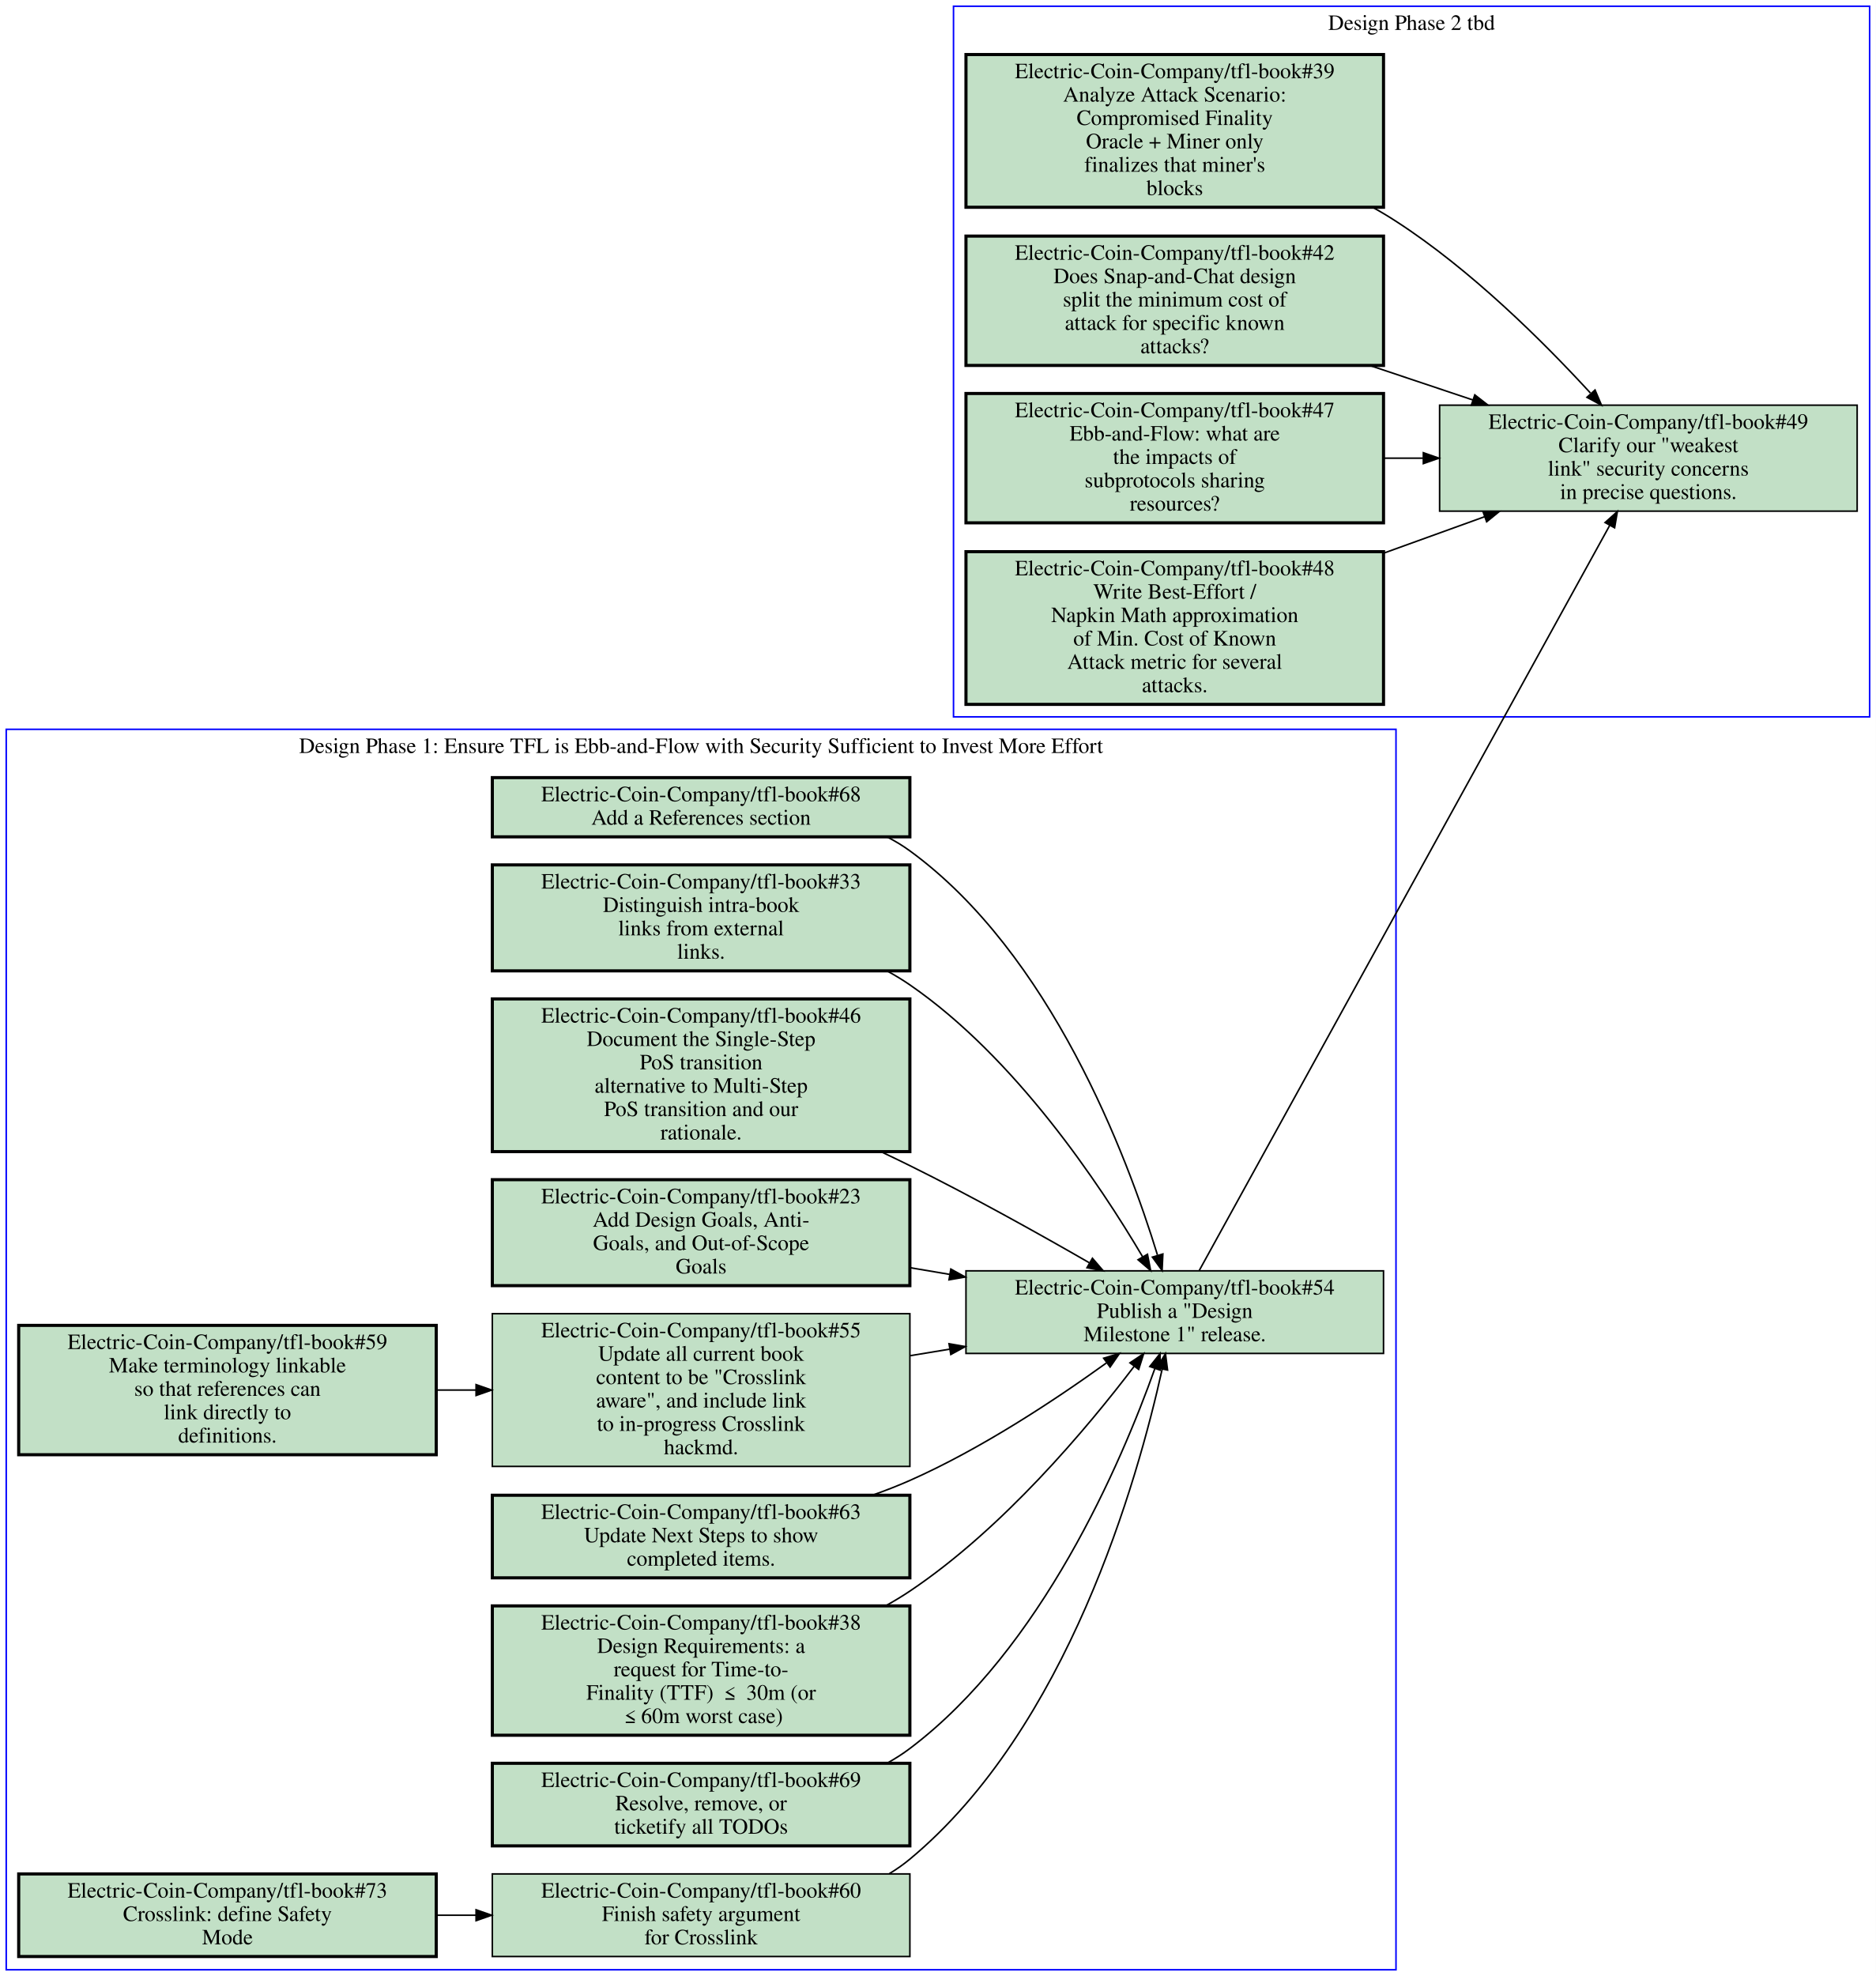
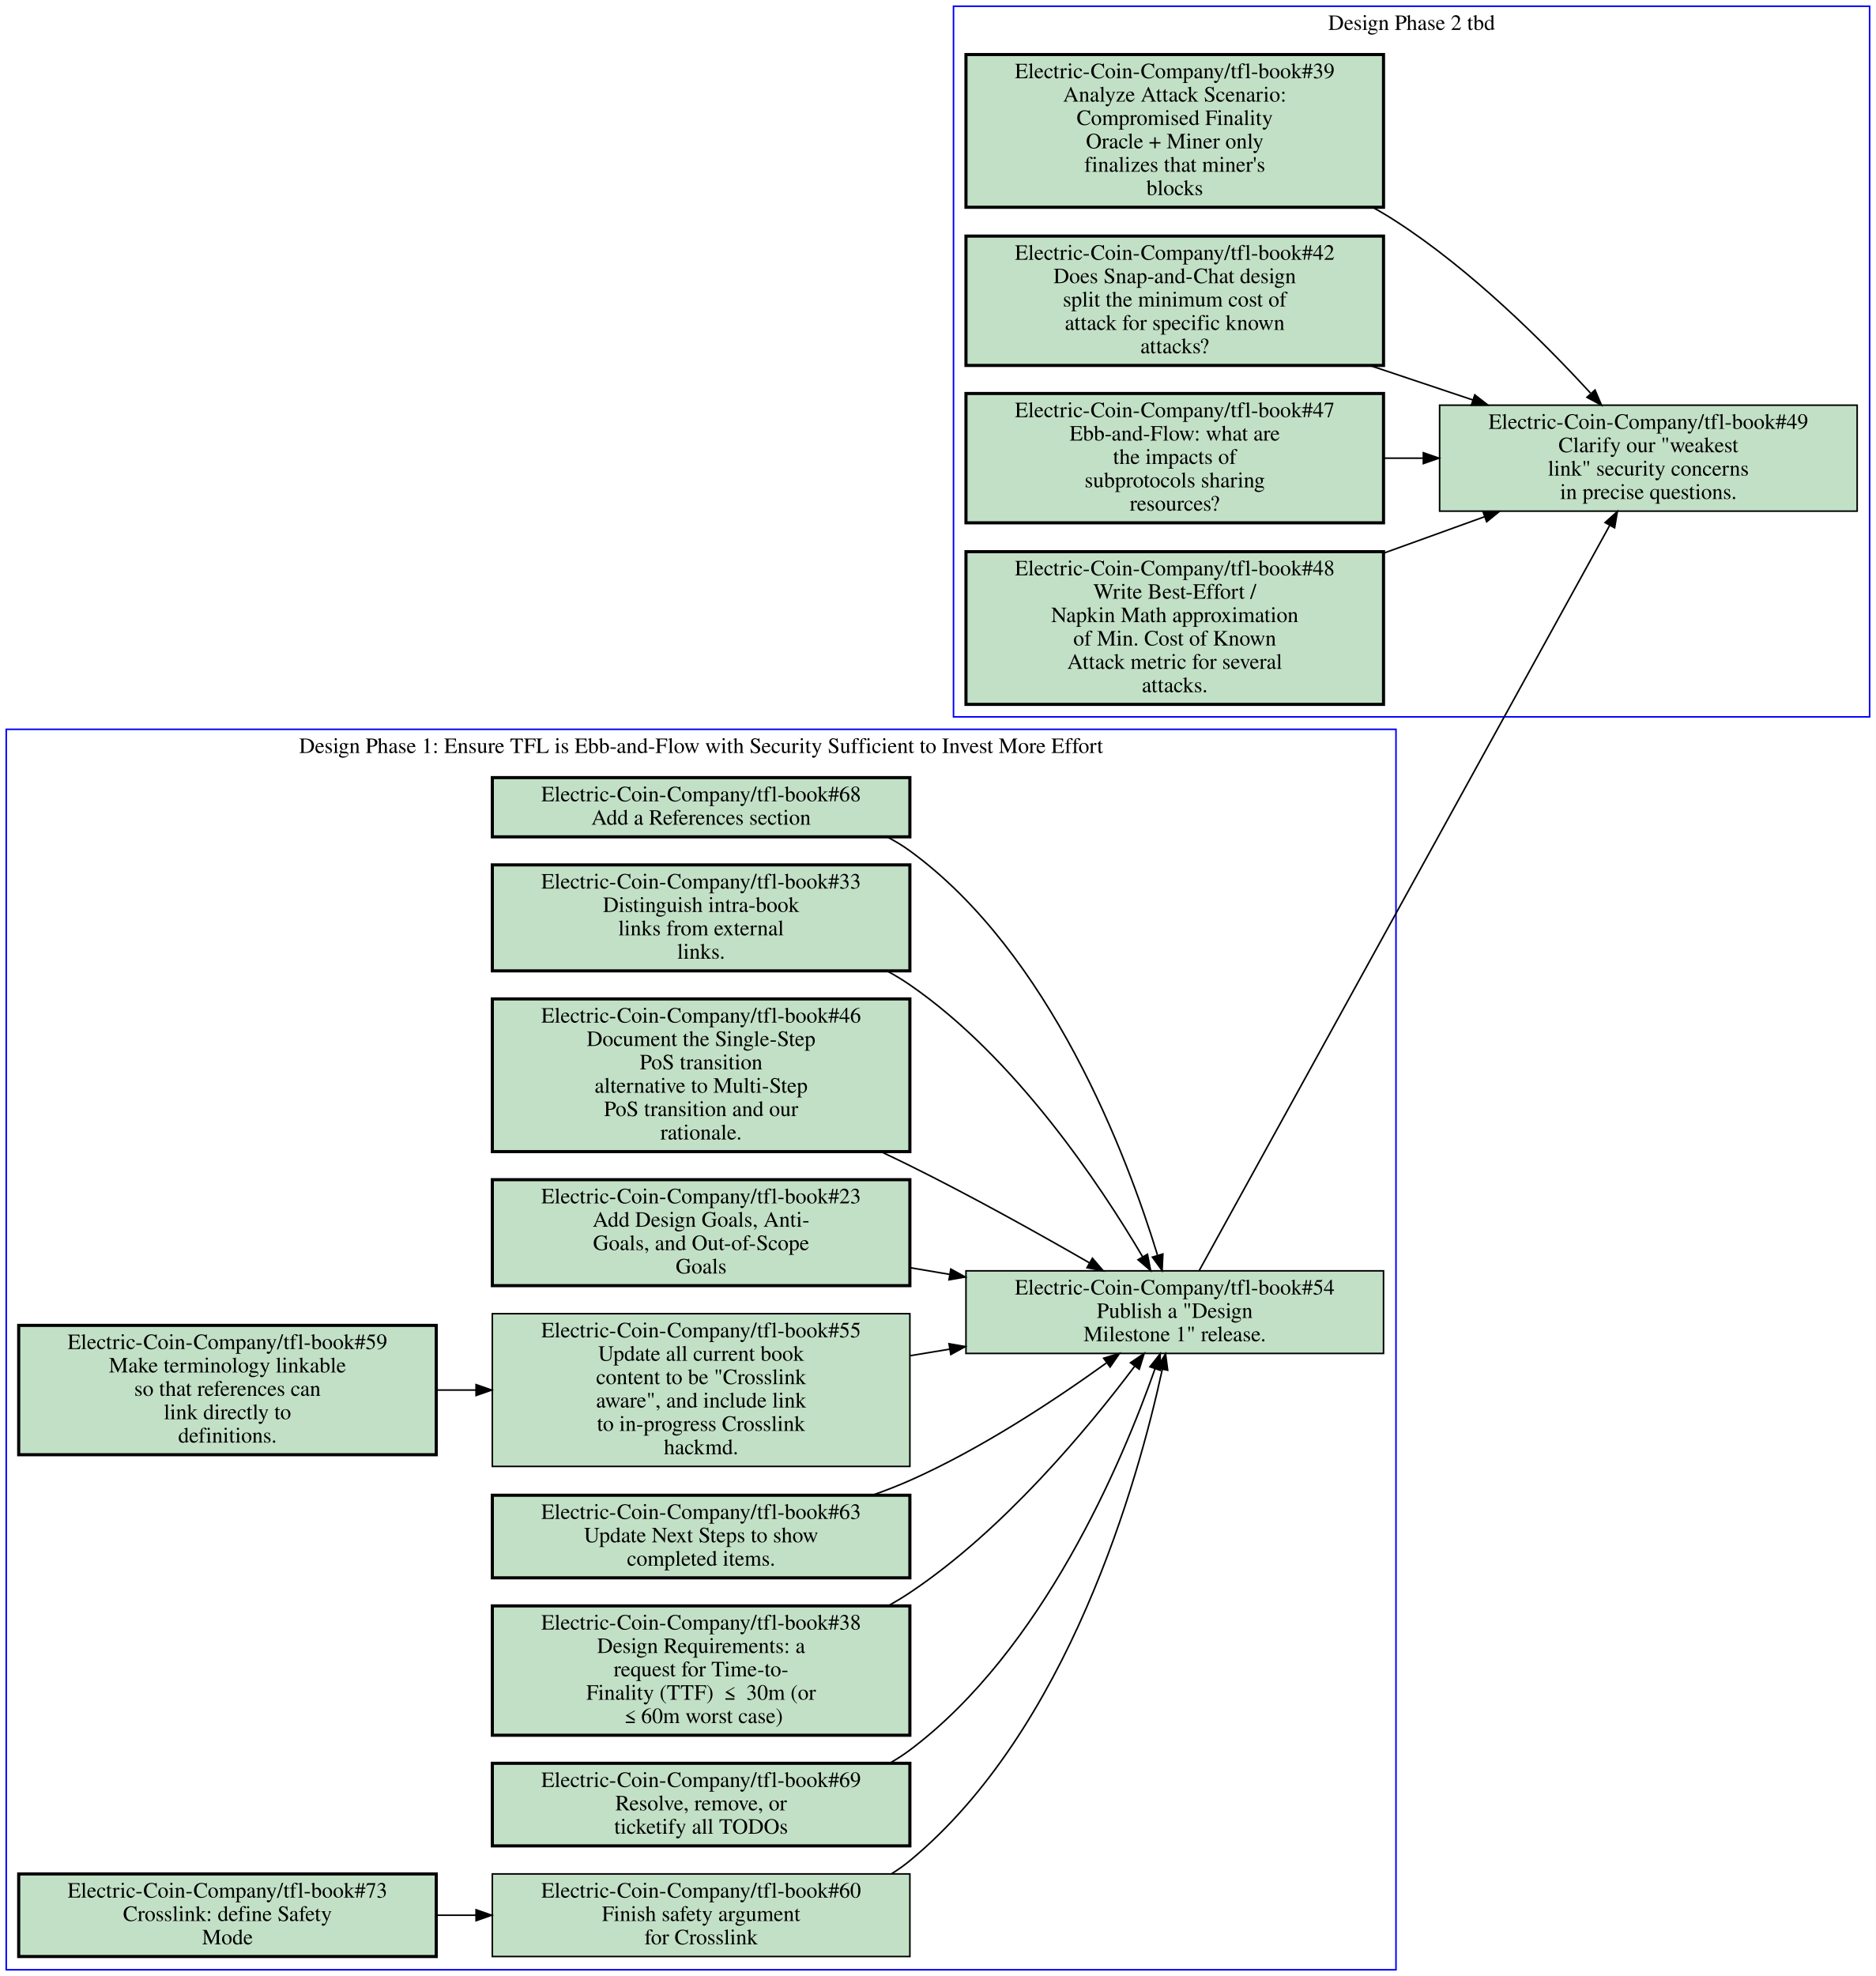
<svg xmlns="http://www.w3.org/2000/svg" xmlns:xlink="http://www.w3.org/1999/xlink" width="1204pt" height="1268pt" viewBox="0.00 0.00 1204.00 1268.00">
  <g id="graph0" class="graph" transform="scale(1 1) rotate(0) translate(4 1264)">
    <polygon fill="white" stroke="transparent" points="-4,4 -4,-1264 1200,-1264 1200,4 -4,4" />
    <g id="clust1" class="cluster">
+       <polygon fill="none" stroke="blue" points="608,-804 608,-1260 1196,-1260 1196,-804 608,-804" />
+       <text text-anchor="middle" x="902" y="-1244.8" font-family="Times,serif" font-size="14.00">Design Phase 2 tbd</text>
+     </g>
+     <g id="clust2" class="cluster">
      <polygon fill="none" stroke="blue" points="0,0 0,-796 892,-796 892,0 0,0" />
      <text text-anchor="middle" x="446" y="-780.8" font-family="Times,serif" font-size="14.00">Design Phase 1: Ensure TFL is Ebb-and-Flow with Security Sufficient to Invest More Effort</text>
    </g>
-     <g id="clust2" class="cluster">
-       <polygon fill="none" stroke="blue" points="608,-804 608,-1260 1196,-1260 1196,-804 608,-804" />
-       <text text-anchor="middle" x="902" y="-1244.8" font-family="Times,serif" font-size="14.00">Design Phase 2 tbd</text>
-     </g>
    <g id="node1" class="node open">
      <g id="a_node1">
-         <a xlink:href="https://github.com/Electric-Coin-Company/tfl-book/issues/68" xlink:title="Electric-Coin-Company/tfl-book#68&#10;Add a References section" target="_blank">
-           <polygon fill="#c2e0c6" stroke="black" stroke-width="2" points="580,-765 312,-765 312,-727 580,-727 580,-765" />
-           <text text-anchor="middle" x="446" y="-749.8" font-family="Times,serif" font-size="14.00">Electric-Coin-Company/tfl-book#68</text>
-           <text text-anchor="middle" x="446" y="-734.8" font-family="Times,serif" font-size="14.00">Add a References section</text>
+         <a xlink:href="https://github.com/Electric-Coin-Company/tfl-book/issues/39" xlink:title="Electric-Coin-Company/tfl-book#39&#10;Analyze Attack Scenario:&#10;Compromised Finality&#10;Oracle + Miner only&#10;finalizes that miner's&#10;blocks" target="_blank">
+           <polygon fill="#c2e0c6" stroke="black" stroke-width="2" points="884,-1229 616,-1229 616,-1131 884,-1131 884,-1229" />
+           <text text-anchor="middle" x="750" y="-1213.8" font-family="Times,serif" font-size="14.00">Electric-Coin-Company/tfl-book#39</text>
+           <text text-anchor="middle" x="750" y="-1198.8" font-family="Times,serif" font-size="14.00">Analyze Attack Scenario:</text>
+           <text text-anchor="middle" x="750" y="-1183.8" font-family="Times,serif" font-size="14.00">Compromised Finality</text>
+           <text text-anchor="middle" x="750" y="-1168.8" font-family="Times,serif" font-size="14.00">Oracle + Miner only</text>
+           <text text-anchor="middle" x="750" y="-1153.8" font-family="Times,serif" font-size="14.00">finalizes that miner's</text>
+           <text text-anchor="middle" x="750" y="-1138.8" font-family="Times,serif" font-size="14.00">blocks</text>
        </a>
      </g>
    </g>
    <g id="node2" class="node open">
      <g id="a_node2">
-         <a xlink:href="https://github.com/Electric-Coin-Company/tfl-book/issues/54" xlink:title="Electric-Coin-Company/tfl-book#54&#10;Publish a &quot;Design&#10;Milestone 1&quot; release." target="_blank">
-           <polygon fill="#c2e0c6" stroke="black" points="884,-448.5 616,-448.5 616,-395.5 884,-395.5 884,-448.5" />
-           <text text-anchor="middle" x="750" y="-433.3" font-family="Times,serif" font-size="14.00">Electric-Coin-Company/tfl-book#54</text>
-           <text text-anchor="middle" x="750" y="-418.3" font-family="Times,serif" font-size="14.00">Publish a "Design</text>
-           <text text-anchor="middle" x="750" y="-403.3" font-family="Times,serif" font-size="14.00">Milestone 1" release.</text>
-         </a>
-       </g>
-     </g>
-     <g id="edge1" class="edge">
-       <path fill="none" stroke="black" d="M565.44,-726.91C570.54,-724.29 575.42,-721.34 580,-718 670.38,-652.14 719.42,-522.21 738.9,-458.7" />
-       <polygon fill="black" stroke="black" points="742.37,-459.31 741.88,-448.73 735.66,-457.31 742.37,-459.31" />
-     </g>
-     <g id="node14" class="node open">
-       <g id="a_node14">
        <a xlink:href="https://github.com/Electric-Coin-Company/tfl-book/issues/49" xlink:title="Electric-Coin-Company/tfl-book#49&#10;Clarify our &quot;weakest&#10;link&quot; security concerns&#10;in precise questions." target="_blank">
          <polygon fill="#c2e0c6" stroke="black" points="1188,-1004 920,-1004 920,-936 1188,-936 1188,-1004" />
          <text text-anchor="middle" x="1054" y="-988.8" font-family="Times,serif" font-size="14.00">Electric-Coin-Company/tfl-book#49</text>
          <text text-anchor="middle" x="1054" y="-973.8" font-family="Times,serif" font-size="14.00">Clarify our "weakest</text>
          <text text-anchor="middle" x="1054" y="-958.8" font-family="Times,serif" font-size="14.00">link" security concerns</text>
          <text text-anchor="middle" x="1054" y="-943.8" font-family="Times,serif" font-size="14.00">in precise questions.</text>
        </a>
      </g>
    </g>
+     <g id="edge1" class="edge">
+       <path fill="none" stroke="black" d="M877.15,-1130.9C882.25,-1128.1 887.22,-1125.1 892,-1122 939.83,-1091.1 986.21,-1045.1 1016.8,-1011.8" />
+       <polygon fill="black" stroke="black" points="1019.76,-1013.75 1023.9,-1004 1014.58,-1009.04 1019.76,-1013.75" />
+     </g>
+     <g id="node3" class="node open">
+       <g id="a_node3">
+         <a xlink:href="https://github.com/Electric-Coin-Company/tfl-book/issues/42" xlink:title="Electric-Coin-Company/tfl-book#42&#10;Does Snap-and-Chat design&#10;split the minimum cost of&#10;attack for specific known&#10;attacks?" target="_blank">
+           <polygon fill="#c2e0c6" stroke="black" stroke-width="2" points="884,-1112.5 616,-1112.5 616,-1029.5 884,-1029.5 884,-1112.5" />
+           <text text-anchor="middle" x="750" y="-1097.3" font-family="Times,serif" font-size="14.00">Electric-Coin-Company/tfl-book#42</text>
+           <text text-anchor="middle" x="750" y="-1082.3" font-family="Times,serif" font-size="14.00">Does Snap-and-Chat design</text>
+           <text text-anchor="middle" x="750" y="-1067.3" font-family="Times,serif" font-size="14.00">split the minimum cost of</text>
+           <text text-anchor="middle" x="750" y="-1052.3" font-family="Times,serif" font-size="14.00">attack for specific known</text>
+           <text text-anchor="middle" x="750" y="-1037.3" font-family="Times,serif" font-size="14.00">attacks?</text>
+         </a>
+       </g>
+     </g>
+     <g id="edge2" class="edge">
+       <path fill="none" stroke="black" d="M875.14,-1029.5C897.11,-1022.1 919.86,-1014.5 941.45,-1007.3" />
+       <polygon fill="black" stroke="black" points="942.59,-1010.61 950.95,-1004.1 940.36,-1003.98 942.59,-1010.61" />
+     </g>
+     <g id="node4" class="node open">
+       <g id="a_node4">
+         <a xlink:href="https://github.com/Electric-Coin-Company/tfl-book/issues/47" xlink:title="Electric-Coin-Company/tfl-book#47&#10;Ebb-and-Flow: what are&#10;the impacts of&#10;subprotocols sharing&#10;resources?" target="_blank">
+           <polygon fill="#c2e0c6" stroke="black" stroke-width="2" points="884,-1011.5 616,-1011.5 616,-928.5 884,-928.5 884,-1011.5" />
+           <text text-anchor="middle" x="750" y="-996.3" font-family="Times,serif" font-size="14.00">Electric-Coin-Company/tfl-book#47</text>
+           <text text-anchor="middle" x="750" y="-981.3" font-family="Times,serif" font-size="14.00">Ebb-and-Flow: what are</text>
+           <text text-anchor="middle" x="750" y="-966.3" font-family="Times,serif" font-size="14.00">the impacts of</text>
+           <text text-anchor="middle" x="750" y="-951.3" font-family="Times,serif" font-size="14.00">subprotocols sharing</text>
+           <text text-anchor="middle" x="750" y="-936.3" font-family="Times,serif" font-size="14.00">resources?</text>
+         </a>
+       </g>
+     </g>
+     <g id="edge3" class="edge">
+       <path fill="none" stroke="black" d="M884.34,-970C892.65,-970 901.04,-970 909.39,-970" />
+       <polygon fill="black" stroke="black" points="909.56,-973.5 919.56,-970 909.56,-966.5 909.56,-973.5" />
+     </g>
+     <g id="node5" class="node open">
+       <g id="a_node5">
+         <a xlink:href="https://github.com/Electric-Coin-Company/tfl-book/issues/48" xlink:title="Electric-Coin-Company/tfl-book#48&#10;Write Best-Effort /&#10;Napkin Math approximation&#10;of Min. Cost of Known&#10;Attack metric for several&#10;attacks." target="_blank">
+           <polygon fill="#c2e0c6" stroke="black" stroke-width="2" points="884,-910 616,-910 616,-812 884,-812 884,-910" />
+           <text text-anchor="middle" x="750" y="-894.8" font-family="Times,serif" font-size="14.00">Electric-Coin-Company/tfl-book#48</text>
+           <text text-anchor="middle" x="750" y="-879.8" font-family="Times,serif" font-size="14.00">Write Best-Effort /</text>
+           <text text-anchor="middle" x="750" y="-864.8" font-family="Times,serif" font-size="14.00">Napkin Math approximation</text>
+           <text text-anchor="middle" x="750" y="-849.8" font-family="Times,serif" font-size="14.00">of Min. Cost of Known</text>
+           <text text-anchor="middle" x="750" y="-834.8" font-family="Times,serif" font-size="14.00">Attack metric for several</text>
+           <text text-anchor="middle" x="750" y="-819.8" font-family="Times,serif" font-size="14.00">attacks.</text>
+         </a>
+       </g>
+     </g>
+     <g id="edge4" class="edge">
+       <path fill="none" stroke="black" d="M884.34,-909.13C905.99,-916.94 928.13,-924.93 948.95,-932.45" />
+       <polygon fill="black" stroke="black" points="947.83,-935.77 958.42,-935.86 950.2,-929.18 947.83,-935.77" />
+     </g>
+     <g id="node6" class="node open">
+       <g id="a_node6">
+         <a xlink:href="https://github.com/Electric-Coin-Company/tfl-book/issues/68" xlink:title="Electric-Coin-Company/tfl-book#68&#10;Add a References section" target="_blank">
+           <polygon fill="#c2e0c6" stroke="black" stroke-width="2" points="580,-765 312,-765 312,-727 580,-727 580,-765" />
+           <text text-anchor="middle" x="446" y="-749.8" font-family="Times,serif" font-size="14.00">Electric-Coin-Company/tfl-book#68</text>
+           <text text-anchor="middle" x="446" y="-734.8" font-family="Times,serif" font-size="14.00">Add a References section</text>
+         </a>
+       </g>
+     </g>
+     <g id="node7" class="node open">
+       <g id="a_node7">
+         <a xlink:href="https://github.com/Electric-Coin-Company/tfl-book/issues/54" xlink:title="Electric-Coin-Company/tfl-book#54&#10;Publish a &quot;Design&#10;Milestone 1&quot; release." target="_blank">
+           <polygon fill="#c2e0c6" stroke="black" points="884,-448.5 616,-448.5 616,-395.5 884,-395.5 884,-448.5" />
+           <text text-anchor="middle" x="750" y="-433.3" font-family="Times,serif" font-size="14.00">Electric-Coin-Company/tfl-book#54</text>
+           <text text-anchor="middle" x="750" y="-418.3" font-family="Times,serif" font-size="14.00">Publish a "Design</text>
+           <text text-anchor="middle" x="750" y="-403.3" font-family="Times,serif" font-size="14.00">Milestone 1" release.</text>
+         </a>
+       </g>
+     </g>
+     <g id="edge5" class="edge">
+       <path fill="none" stroke="black" d="M565.44,-726.91C570.54,-724.29 575.42,-721.34 580,-718 670.38,-652.14 719.42,-522.21 738.9,-458.7" />
+       <polygon fill="black" stroke="black" points="742.37,-459.31 741.88,-448.73 735.66,-457.31 742.37,-459.31" />
+     </g>
    <g id="edge16" class="edge">
      <path fill="none" stroke="black" d="M765.77,-448.8C814.33,-536.92 969.34,-818.19 1029.1,-926.71" />
      <polygon fill="black" stroke="black" points="1026.2,-928.69 1034.1,-935.75 1032.32,-925.31 1026.2,-928.69" />
    </g>
-     <g id="node3" class="node open">
-       <g id="a_node3">
+     <g id="node8" class="node open">
+       <g id="a_node8">
        <a xlink:href="https://github.com/Electric-Coin-Company/tfl-book/issues/33" xlink:title="Electric-Coin-Company/tfl-book#33&#10;Distinguish intra-book&#10;links from external&#10;links." target="_blank">
          <polygon fill="#c2e0c6" stroke="black" stroke-width="2" points="580,-709 312,-709 312,-641 580,-641 580,-709" />
          <text text-anchor="middle" x="446" y="-693.8" font-family="Times,serif" font-size="14.00">Electric-Coin-Company/tfl-book#33</text>
          <text text-anchor="middle" x="446" y="-678.8" font-family="Times,serif" font-size="14.00">Distinguish intra-book</text>
          <text text-anchor="middle" x="446" y="-663.8" font-family="Times,serif" font-size="14.00">links from external</text>
          <text text-anchor="middle" x="446" y="-648.8" font-family="Times,serif" font-size="14.00">links.</text>
        </a>
      </g>
    </g>
-     <g id="edge2" class="edge">
+     <g id="edge6" class="edge">
      <path fill="none" stroke="black" d="M565.55,-640.84C570.56,-638.11 575.4,-635.16 580,-632 647.58,-585.48 701.85,-504.19 729.36,-457.57" />
      <polygon fill="black" stroke="black" points="732.5,-459.13 734.5,-448.73 726.45,-455.62 732.5,-459.13" />
    </g>
-     <g id="node4" class="node open">
-       <g id="a_node4">
+     <g id="node9" class="node open">
+       <g id="a_node9">
        <a xlink:href="https://github.com/Electric-Coin-Company/tfl-book/issues/46" xlink:title="Electric-Coin-Company/tfl-book#46&#10;Document the Single-Step&#10;PoS transition&#10;alternative to Multi-Step&#10;PoS transition and our&#10;rationale." target="_blank">
          <polygon fill="#c2e0c6" stroke="black" stroke-width="2" points="580,-623 312,-623 312,-525 580,-525 580,-623" />
          <text text-anchor="middle" x="446" y="-607.8" font-family="Times,serif" font-size="14.00">Electric-Coin-Company/tfl-book#46</text>
          <text text-anchor="middle" x="446" y="-592.8" font-family="Times,serif" font-size="14.00">Document the Single-Step</text>
          <text text-anchor="middle" x="446" y="-577.8" font-family="Times,serif" font-size="14.00">PoS transition</text>
          <text text-anchor="middle" x="446" y="-562.8" font-family="Times,serif" font-size="14.00">alternative to Multi-Step</text>
          <text text-anchor="middle" x="446" y="-547.8" font-family="Times,serif" font-size="14.00">PoS transition and our</text>
          <text text-anchor="middle" x="446" y="-532.8" font-family="Times,serif" font-size="14.00">rationale.</text>
        </a>
      </g>
    </g>
-     <g id="edge3" class="edge">
+     <g id="edge7" class="edge">
      <path fill="none" stroke="black" d="M561.59,-524.87C567.85,-521.93 574.02,-518.96 580,-516 619.2,-496.61 662.26,-472.62 695.1,-453.72" />
      <polygon fill="black" stroke="black" points="697.17,-456.57 704.08,-448.54 693.67,-450.5 697.17,-456.57" />
    </g>
-     <g id="node5" class="node open">
-       <g id="a_node5">
+     <g id="node10" class="node open">
+       <g id="a_node10">
        <a xlink:href="https://github.com/Electric-Coin-Company/tfl-book/issues/23" xlink:title="Electric-Coin-Company/tfl-book#23&#10;Add Design Goals, Anti-&#10;Goals, and Out-of-Scope&#10;Goals" target="_blank">
          <polygon fill="#c2e0c6" stroke="black" stroke-width="2" points="580,-507 312,-507 312,-439 580,-439 580,-507" />
          <text text-anchor="middle" x="446" y="-491.8" font-family="Times,serif" font-size="14.00">Electric-Coin-Company/tfl-book#23</text>
          <text text-anchor="middle" x="446" y="-476.8" font-family="Times,serif" font-size="14.00">Add Design Goals, Anti-</text>
          <text text-anchor="middle" x="446" y="-461.8" font-family="Times,serif" font-size="14.00">Goals, and Out-of-Scope</text>
          <text text-anchor="middle" x="446" y="-446.8" font-family="Times,serif" font-size="14.00">Goals</text>
        </a>
      </g>
    </g>
-     <g id="edge4" class="edge">
+     <g id="edge8" class="edge">
      <path fill="none" stroke="black" d="M580.34,-450.48C588.74,-449.06 597.22,-447.63 605.67,-446.2" />
      <polygon fill="black" stroke="black" points="606.28,-449.65 615.56,-444.53 605.12,-442.74 606.28,-449.65" />
    </g>
-     <g id="node6" class="node open">
-       <g id="a_node6">
+     <g id="node11" class="node open">
+       <g id="a_node11">
        <a xlink:href="https://github.com/Electric-Coin-Company/tfl-book/issues/59" xlink:title="Electric-Coin-Company/tfl-book#59&#10;Make terminology linkable&#10;so that references can&#10;link directly to&#10;definitions." target="_blank">
          <polygon fill="#c2e0c6" stroke="black" stroke-width="2" points="276,-413.5 8,-413.5 8,-330.5 276,-330.5 276,-413.5" />
          <text text-anchor="middle" x="142" y="-398.3" font-family="Times,serif" font-size="14.00">Electric-Coin-Company/tfl-book#59</text>
          <text text-anchor="middle" x="142" y="-383.3" font-family="Times,serif" font-size="14.00">Make terminology linkable</text>
          <text text-anchor="middle" x="142" y="-368.3" font-family="Times,serif" font-size="14.00">so that references can</text>
          <text text-anchor="middle" x="142" y="-353.3" font-family="Times,serif" font-size="14.00">link directly to</text>
          <text text-anchor="middle" x="142" y="-338.3" font-family="Times,serif" font-size="14.00">definitions.</text>
        </a>
      </g>
    </g>
-     <g id="node7" class="node open">
-       <g id="a_node7">
+     <g id="node12" class="node open">
+       <g id="a_node12">
        <a xlink:href="https://github.com/Electric-Coin-Company/tfl-book/issues/55" xlink:title="Electric-Coin-Company/tfl-book#55&#10;Update all current book&#10;content to be &quot;Crosslink&#10;aware&quot;, and include link&#10;to in-progress Crosslink&#10;hackmd." target="_blank">
          <polygon fill="#c2e0c6" stroke="black" points="580,-421 312,-421 312,-323 580,-323 580,-421" />
          <text text-anchor="middle" x="446" y="-405.8" font-family="Times,serif" font-size="14.00">Electric-Coin-Company/tfl-book#55</text>
          <text text-anchor="middle" x="446" y="-390.8" font-family="Times,serif" font-size="14.00">Update all current book</text>
          <text text-anchor="middle" x="446" y="-375.8" font-family="Times,serif" font-size="14.00">content to be "Crosslink</text>
          <text text-anchor="middle" x="446" y="-360.8" font-family="Times,serif" font-size="14.00">aware", and include link</text>
          <text text-anchor="middle" x="446" y="-345.8" font-family="Times,serif" font-size="14.00">to in-progress Crosslink</text>
          <text text-anchor="middle" x="446" y="-330.8" font-family="Times,serif" font-size="14.00">hackmd.</text>
        </a>
      </g>
    </g>
-     <g id="edge5" class="edge">
+     <g id="edge9" class="edge">
      <path fill="none" stroke="black" d="M276.34,-372C284.65,-372 293.04,-372 301.39,-372" />
      <polygon fill="black" stroke="black" points="301.56,-375.5 311.56,-372 301.56,-368.5 301.56,-375.5" />
    </g>
-     <g id="edge6" class="edge">
+     <g id="edge10" class="edge">
      <path fill="none" stroke="black" d="M580.34,-394.08C588.74,-395.47 597.22,-396.87 605.67,-398.27" />
      <polygon fill="black" stroke="black" points="605.12,-401.73 615.56,-399.91 606.27,-394.82 605.12,-401.73" />
    </g>
-     <g id="node8" class="node open">
-       <g id="a_node8">
+     <g id="node13" class="node open">
+       <g id="a_node13">
        <a xlink:href="https://github.com/Electric-Coin-Company/tfl-book/issues/63" xlink:title="Electric-Coin-Company/tfl-book#63&#10;Update Next Steps to show&#10;completed items." target="_blank">
          <polygon fill="#c2e0c6" stroke="black" stroke-width="2" points="580,-304.5 312,-304.5 312,-251.5 580,-251.5 580,-304.5" />
          <text text-anchor="middle" x="446" y="-289.3" font-family="Times,serif" font-size="14.00">Electric-Coin-Company/tfl-book#63</text>
          <text text-anchor="middle" x="446" y="-274.3" font-family="Times,serif" font-size="14.00">Update Next Steps to show</text>
          <text text-anchor="middle" x="446" y="-259.3" font-family="Times,serif" font-size="14.00">completed items.</text>
        </a>
      </g>
    </g>
-     <g id="edge7" class="edge">
+     <g id="edge11" class="edge">
      <path fill="none" stroke="black" d="M556.1,-304.59C564.29,-307.48 572.34,-310.61 580,-314 625.6,-334.17 673.07,-365.57 706.04,-389.32" />
      <polygon fill="black" stroke="black" points="704.38,-392.44 714.52,-395.5 708.5,-386.78 704.38,-392.44" />
    </g>
-     <g id="node9" class="node open">
-       <g id="a_node9">
+     <g id="node14" class="node open">
+       <g id="a_node14">
        <a xlink:href="https://github.com/Electric-Coin-Company/tfl-book/issues/38" xlink:title="Electric-Coin-Company/tfl-book#38&#10;Design Requirements: a&#10;request for Time-to-&#10;Finality (TTF) ≤ 30m (or&#10;≤60m worst case)" target="_blank">
          <polygon fill="#c2e0c6" stroke="black" stroke-width="2" points="580,-233.5 312,-233.5 312,-150.5 580,-150.5 580,-233.5" />
          <text text-anchor="middle" x="446" y="-218.3" font-family="Times,serif" font-size="14.00">Electric-Coin-Company/tfl-book#38</text>
          <text text-anchor="middle" x="446" y="-203.3" font-family="Times,serif" font-size="14.00">Design Requirements: a</text>
          <text text-anchor="middle" x="446" y="-188.3" font-family="Times,serif" font-size="14.00">request for Time-to-</text>
          <text text-anchor="middle" x="446" y="-173.3" font-family="Times,serif" font-size="14.00">Finality (TTF) ≤ 30m (or</text>
          <text text-anchor="middle" x="446" y="-158.3" font-family="Times,serif" font-size="14.00">≤60m worst case)</text>
        </a>
      </g>
    </g>
-     <g id="edge8" class="edge">
-       <path fill="none" stroke="black" d="M564.56,-233.6C569.89,-236.57 575.07,-239.7 580,-243 639.67,-282.97 693.83,-347.59 723.99,-387.28" />
-       <polygon fill="black" stroke="black" points="721.26,-389.47 730.06,-395.36 726.85,-385.26 721.26,-389.47" />
-     </g>
-     <g id="node10" class="node open">
-       <g id="a_node10">
+     <g id="edge12" class="edge">
+       <path fill="none" stroke="black" d="M566.24,-233.59C570.98,-236.26 575.59,-239.06 580,-242 640.09,-282.08 694.3,-347.39 724.33,-387.35" />
+       <polygon fill="black" stroke="black" points="721.59,-389.54 730.37,-395.47 727.21,-385.36 721.59,-389.54" />
+     </g>
+     <g id="node15" class="node open">
+       <g id="a_node15">
        <a xlink:href="https://github.com/Electric-Coin-Company/tfl-book/issues/69" xlink:title="Electric-Coin-Company/tfl-book#69&#10;Resolve, remove, or&#10;ticketify all TODOs" target="_blank">
          <polygon fill="#c2e0c6" stroke="black" stroke-width="2" points="580,-132.5 312,-132.5 312,-79.5 580,-79.5 580,-132.5" />
          <text text-anchor="middle" x="446" y="-117.3" font-family="Times,serif" font-size="14.00">Electric-Coin-Company/tfl-book#69</text>
          <text text-anchor="middle" x="446" y="-102.3" font-family="Times,serif" font-size="14.00">Resolve, remove, or</text>
          <text text-anchor="middle" x="446" y="-87.3" font-family="Times,serif" font-size="14.00">ticketify all TODOs</text>
        </a>
      </g>
    </g>
-     <g id="edge9" class="edge">
-       <path fill="none" stroke="black" d="M565.42,-132.59C570.52,-135.42 575.42,-138.54 580,-142 664.64,-205.82 715.71,-325.48 737.16,-385.58" />
-       <polygon fill="black" stroke="black" points="733.99,-387.11 740.59,-395.39 740.59,-384.8 733.99,-387.11" />
-     </g>
-     <g id="node11" class="node open">
-       <g id="a_node11">
+     <g id="edge13" class="edge">
+       <path fill="none" stroke="black" d="M567,-132.55C571.54,-135.11 575.89,-137.92 580,-141 665.21,-204.89 716.14,-325.47 737.38,-385.76" />
+       <polygon fill="black" stroke="black" points="734.08,-386.94 740.65,-395.25 740.7,-384.66 734.08,-386.94" />
+     </g>
+     <g id="node16" class="node open">
+       <g id="a_node16">
        <a xlink:href="https://github.com/Electric-Coin-Company/tfl-book/issues/73" xlink:title="Electric-Coin-Company/tfl-book#73&#10;Crosslink: define Safety&#10;Mode" target="_blank">
          <polygon fill="#c2e0c6" stroke="black" stroke-width="2" points="276,-61.5 8,-61.5 8,-8.5 276,-8.5 276,-61.5" />
          <text text-anchor="middle" x="142" y="-46.3" font-family="Times,serif" font-size="14.00">Electric-Coin-Company/tfl-book#73</text>
          <text text-anchor="middle" x="142" y="-31.3" font-family="Times,serif" font-size="14.00">Crosslink: define Safety</text>
          <text text-anchor="middle" x="142" y="-16.3" font-family="Times,serif" font-size="14.00">Mode</text>
        </a>
      </g>
    </g>
-     <g id="node12" class="node open">
-       <g id="a_node12">
+     <g id="node17" class="node open">
+       <g id="a_node17">
        <a xlink:href="https://github.com/Electric-Coin-Company/tfl-book/issues/60" xlink:title="Electric-Coin-Company/tfl-book#60&#10;Finish safety argument&#10;for Crosslink" target="_blank">
          <polygon fill="#c2e0c6" stroke="black" points="580,-61.5 312,-61.5 312,-8.5 580,-8.5 580,-61.5" />
          <text text-anchor="middle" x="446" y="-46.3" font-family="Times,serif" font-size="14.00">Electric-Coin-Company/tfl-book#60</text>
          <text text-anchor="middle" x="446" y="-31.3" font-family="Times,serif" font-size="14.00">Finish safety argument</text>
          <text text-anchor="middle" x="446" y="-16.3" font-family="Times,serif" font-size="14.00">for Crosslink</text>
        </a>
      </g>
    </g>
-     <g id="edge10" class="edge">
+     <g id="edge14" class="edge">
      <path fill="none" stroke="black" d="M276.34,-35C284.65,-35 293.04,-35 301.39,-35" />
      <polygon fill="black" stroke="black" points="301.56,-38.5 311.56,-35 301.56,-31.5 301.56,-38.5" />
    </g>
-     <g id="edge11" class="edge">
-       <path fill="none" stroke="black" d="M566.77,-61.63C571.42,-64.45 575.86,-67.56 580,-71 681.15,-155.03 726.14,-313.9 741.93,-385.45" />
-       <polygon fill="black" stroke="black" points="738.53,-386.3 744.05,-395.35 745.38,-384.84 738.53,-386.3" />
-     </g>
-     <g id="node13" class="node open">
-       <g id="a_node13">
-         <a xlink:href="https://github.com/Electric-Coin-Company/tfl-book/issues/39" xlink:title="Electric-Coin-Company/tfl-book#39&#10;Analyze Attack Scenario:&#10;Compromised Finality&#10;Oracle + Miner only&#10;finalizes that miner's&#10;blocks" target="_blank">
-           <polygon fill="#c2e0c6" stroke="black" stroke-width="2" points="884,-1229 616,-1229 616,-1131 884,-1131 884,-1229" />
-           <text text-anchor="middle" x="750" y="-1213.8" font-family="Times,serif" font-size="14.00">Electric-Coin-Company/tfl-book#39</text>
-           <text text-anchor="middle" x="750" y="-1198.8" font-family="Times,serif" font-size="14.00">Analyze Attack Scenario:</text>
-           <text text-anchor="middle" x="750" y="-1183.8" font-family="Times,serif" font-size="14.00">Compromised Finality</text>
-           <text text-anchor="middle" x="750" y="-1168.8" font-family="Times,serif" font-size="14.00">Oracle + Miner only</text>
-           <text text-anchor="middle" x="750" y="-1153.8" font-family="Times,serif" font-size="14.00">finalizes that miner's</text>
-           <text text-anchor="middle" x="750" y="-1138.8" font-family="Times,serif" font-size="14.00">blocks</text>
-         </a>
-       </g>
-     </g>
-     <g id="edge12" class="edge">
-       <path fill="none" stroke="black" d="M877.15,-1130.9C882.25,-1128.1 887.22,-1125.1 892,-1122 939.83,-1091.1 986.21,-1045.1 1016.8,-1011.8" />
-       <polygon fill="black" stroke="black" points="1019.76,-1013.75 1023.9,-1004 1014.58,-1009.04 1019.76,-1013.75" />
-     </g>
-     <g id="node15" class="node open">
-       <g id="a_node15">
-         <a xlink:href="https://github.com/Electric-Coin-Company/tfl-book/issues/42" xlink:title="Electric-Coin-Company/tfl-book#42&#10;Does Snap-and-Chat design&#10;split the minimum cost of&#10;attack for specific known&#10;attacks?" target="_blank">
-           <polygon fill="#c2e0c6" stroke="black" stroke-width="2" points="884,-1112.5 616,-1112.5 616,-1029.5 884,-1029.5 884,-1112.5" />
-           <text text-anchor="middle" x="750" y="-1097.3" font-family="Times,serif" font-size="14.00">Electric-Coin-Company/tfl-book#42</text>
-           <text text-anchor="middle" x="750" y="-1082.3" font-family="Times,serif" font-size="14.00">Does Snap-and-Chat design</text>
-           <text text-anchor="middle" x="750" y="-1067.3" font-family="Times,serif" font-size="14.00">split the minimum cost of</text>
-           <text text-anchor="middle" x="750" y="-1052.3" font-family="Times,serif" font-size="14.00">attack for specific known</text>
-           <text text-anchor="middle" x="750" y="-1037.3" font-family="Times,serif" font-size="14.00">attacks?</text>
-         </a>
-       </g>
-     </g>
-     <g id="edge13" class="edge">
-       <path fill="none" stroke="black" d="M875.14,-1029.5C897.11,-1022.1 919.86,-1014.5 941.45,-1007.3" />
-       <polygon fill="black" stroke="black" points="942.59,-1010.61 950.95,-1004.1 940.36,-1003.98 942.59,-1010.61" />
-     </g>
-     <g id="node16" class="node open">
-       <g id="a_node16">
-         <a xlink:href="https://github.com/Electric-Coin-Company/tfl-book/issues/47" xlink:title="Electric-Coin-Company/tfl-book#47&#10;Ebb-and-Flow: what are&#10;the impacts of&#10;subprotocols sharing&#10;resources?" target="_blank">
-           <polygon fill="#c2e0c6" stroke="black" stroke-width="2" points="884,-1011.5 616,-1011.5 616,-928.5 884,-928.5 884,-1011.5" />
-           <text text-anchor="middle" x="750" y="-996.3" font-family="Times,serif" font-size="14.00">Electric-Coin-Company/tfl-book#47</text>
-           <text text-anchor="middle" x="750" y="-981.3" font-family="Times,serif" font-size="14.00">Ebb-and-Flow: what are</text>
-           <text text-anchor="middle" x="750" y="-966.3" font-family="Times,serif" font-size="14.00">the impacts of</text>
-           <text text-anchor="middle" x="750" y="-951.3" font-family="Times,serif" font-size="14.00">subprotocols sharing</text>
-           <text text-anchor="middle" x="750" y="-936.3" font-family="Times,serif" font-size="14.00">resources?</text>
-         </a>
-       </g>
-     </g>
-     <g id="edge14" class="edge">
-       <path fill="none" stroke="black" d="M884.34,-970C892.65,-970 901.04,-970 909.39,-970" />
-       <polygon fill="black" stroke="black" points="909.56,-973.5 919.56,-970 909.56,-966.5 909.56,-973.5" />
-     </g>
-     <g id="node17" class="node open">
-       <g id="a_node17">
-         <a xlink:href="https://github.com/Electric-Coin-Company/tfl-book/issues/48" xlink:title="Electric-Coin-Company/tfl-book#48&#10;Write Best-Effort /&#10;Napkin Math approximation&#10;of Min. Cost of Known&#10;Attack metric for several&#10;attacks." target="_blank">
-           <polygon fill="#c2e0c6" stroke="black" stroke-width="2" points="884,-910 616,-910 616,-812 884,-812 884,-910" />
-           <text text-anchor="middle" x="750" y="-894.8" font-family="Times,serif" font-size="14.00">Electric-Coin-Company/tfl-book#48</text>
-           <text text-anchor="middle" x="750" y="-879.8" font-family="Times,serif" font-size="14.00">Write Best-Effort /</text>
-           <text text-anchor="middle" x="750" y="-864.8" font-family="Times,serif" font-size="14.00">Napkin Math approximation</text>
-           <text text-anchor="middle" x="750" y="-849.8" font-family="Times,serif" font-size="14.00">of Min. Cost of Known</text>
-           <text text-anchor="middle" x="750" y="-834.8" font-family="Times,serif" font-size="14.00">Attack metric for several</text>
-           <text text-anchor="middle" x="750" y="-819.8" font-family="Times,serif" font-size="14.00">attacks.</text>
-         </a>
-       </g>
-     </g>
    <g id="edge15" class="edge">
-       <path fill="none" stroke="black" d="M884.34,-909.13C905.99,-916.94 928.13,-924.93 948.95,-932.45" />
-       <polygon fill="black" stroke="black" points="947.83,-935.77 958.42,-935.86 950.2,-929.18 947.83,-935.77" />
+       <path fill="none" stroke="black" d="M568.3,-61.64C572.4,-64.18 576.32,-66.96 580,-70 681.64,-153.93 726.37,-313.42 742.01,-385.28" />
+       <polygon fill="black" stroke="black" points="738.62,-386.17 744.11,-395.23 745.47,-384.72 738.62,-386.17" />
    </g>
  </g>
</svg>
